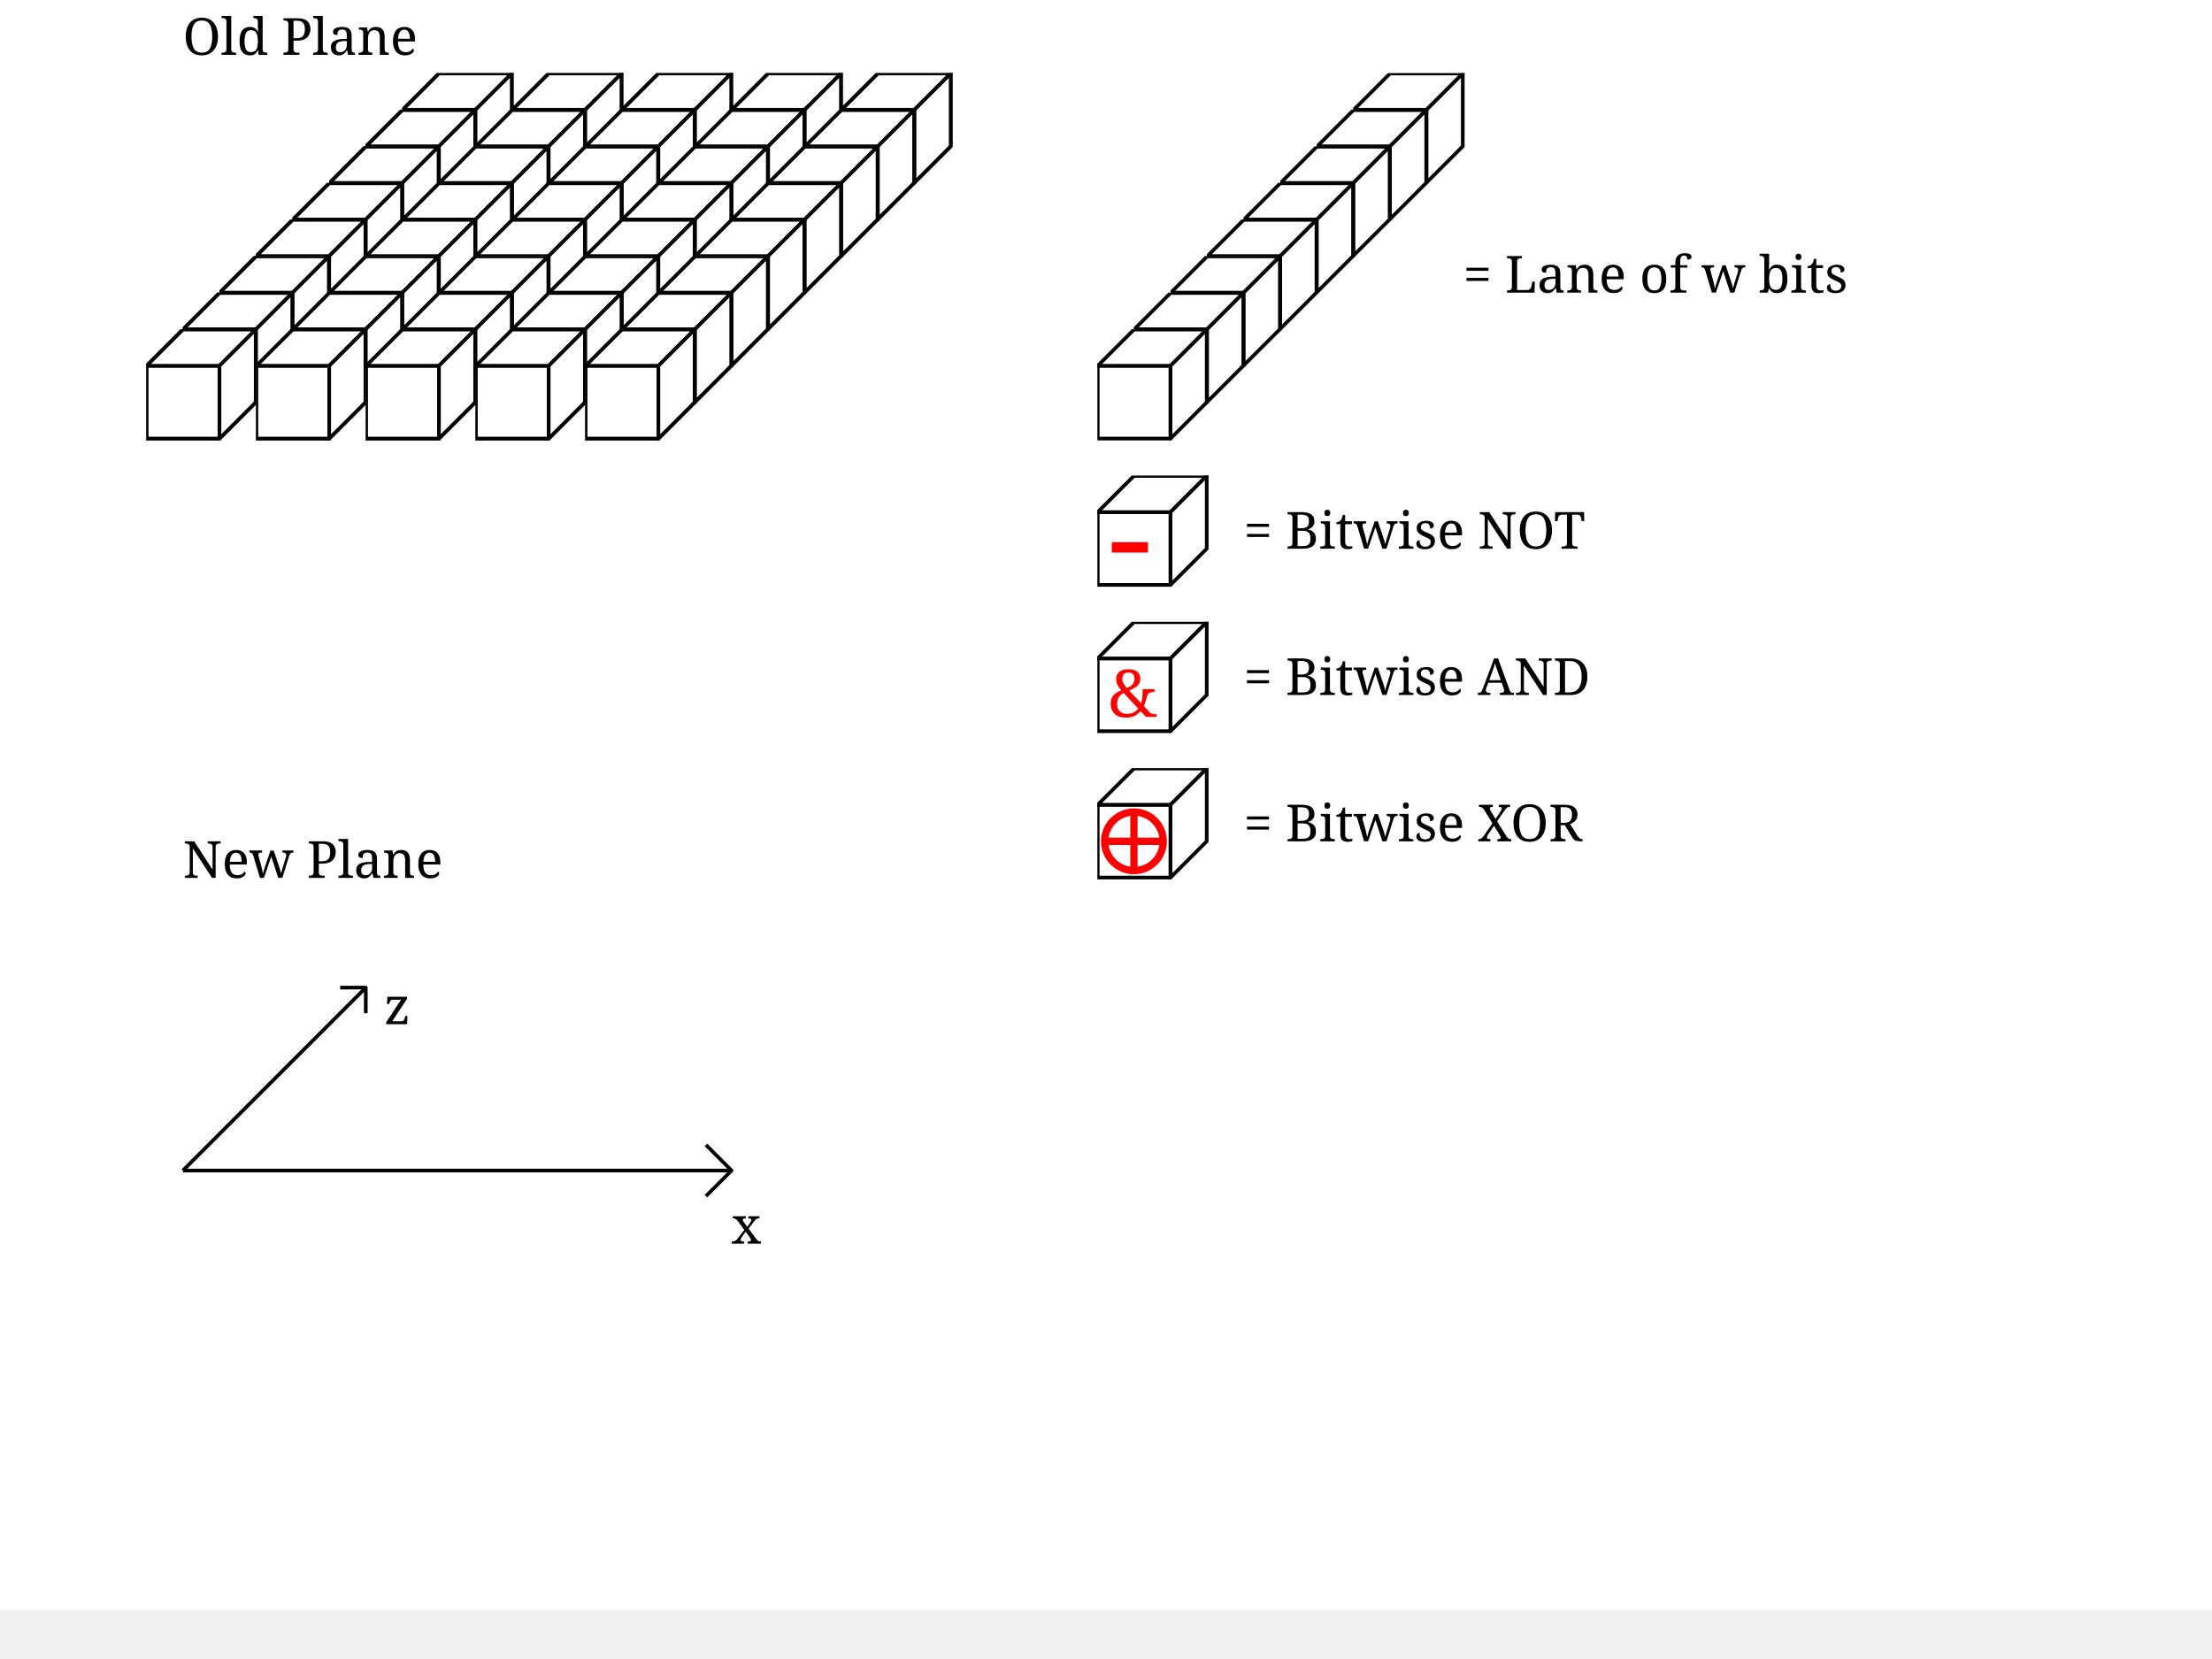
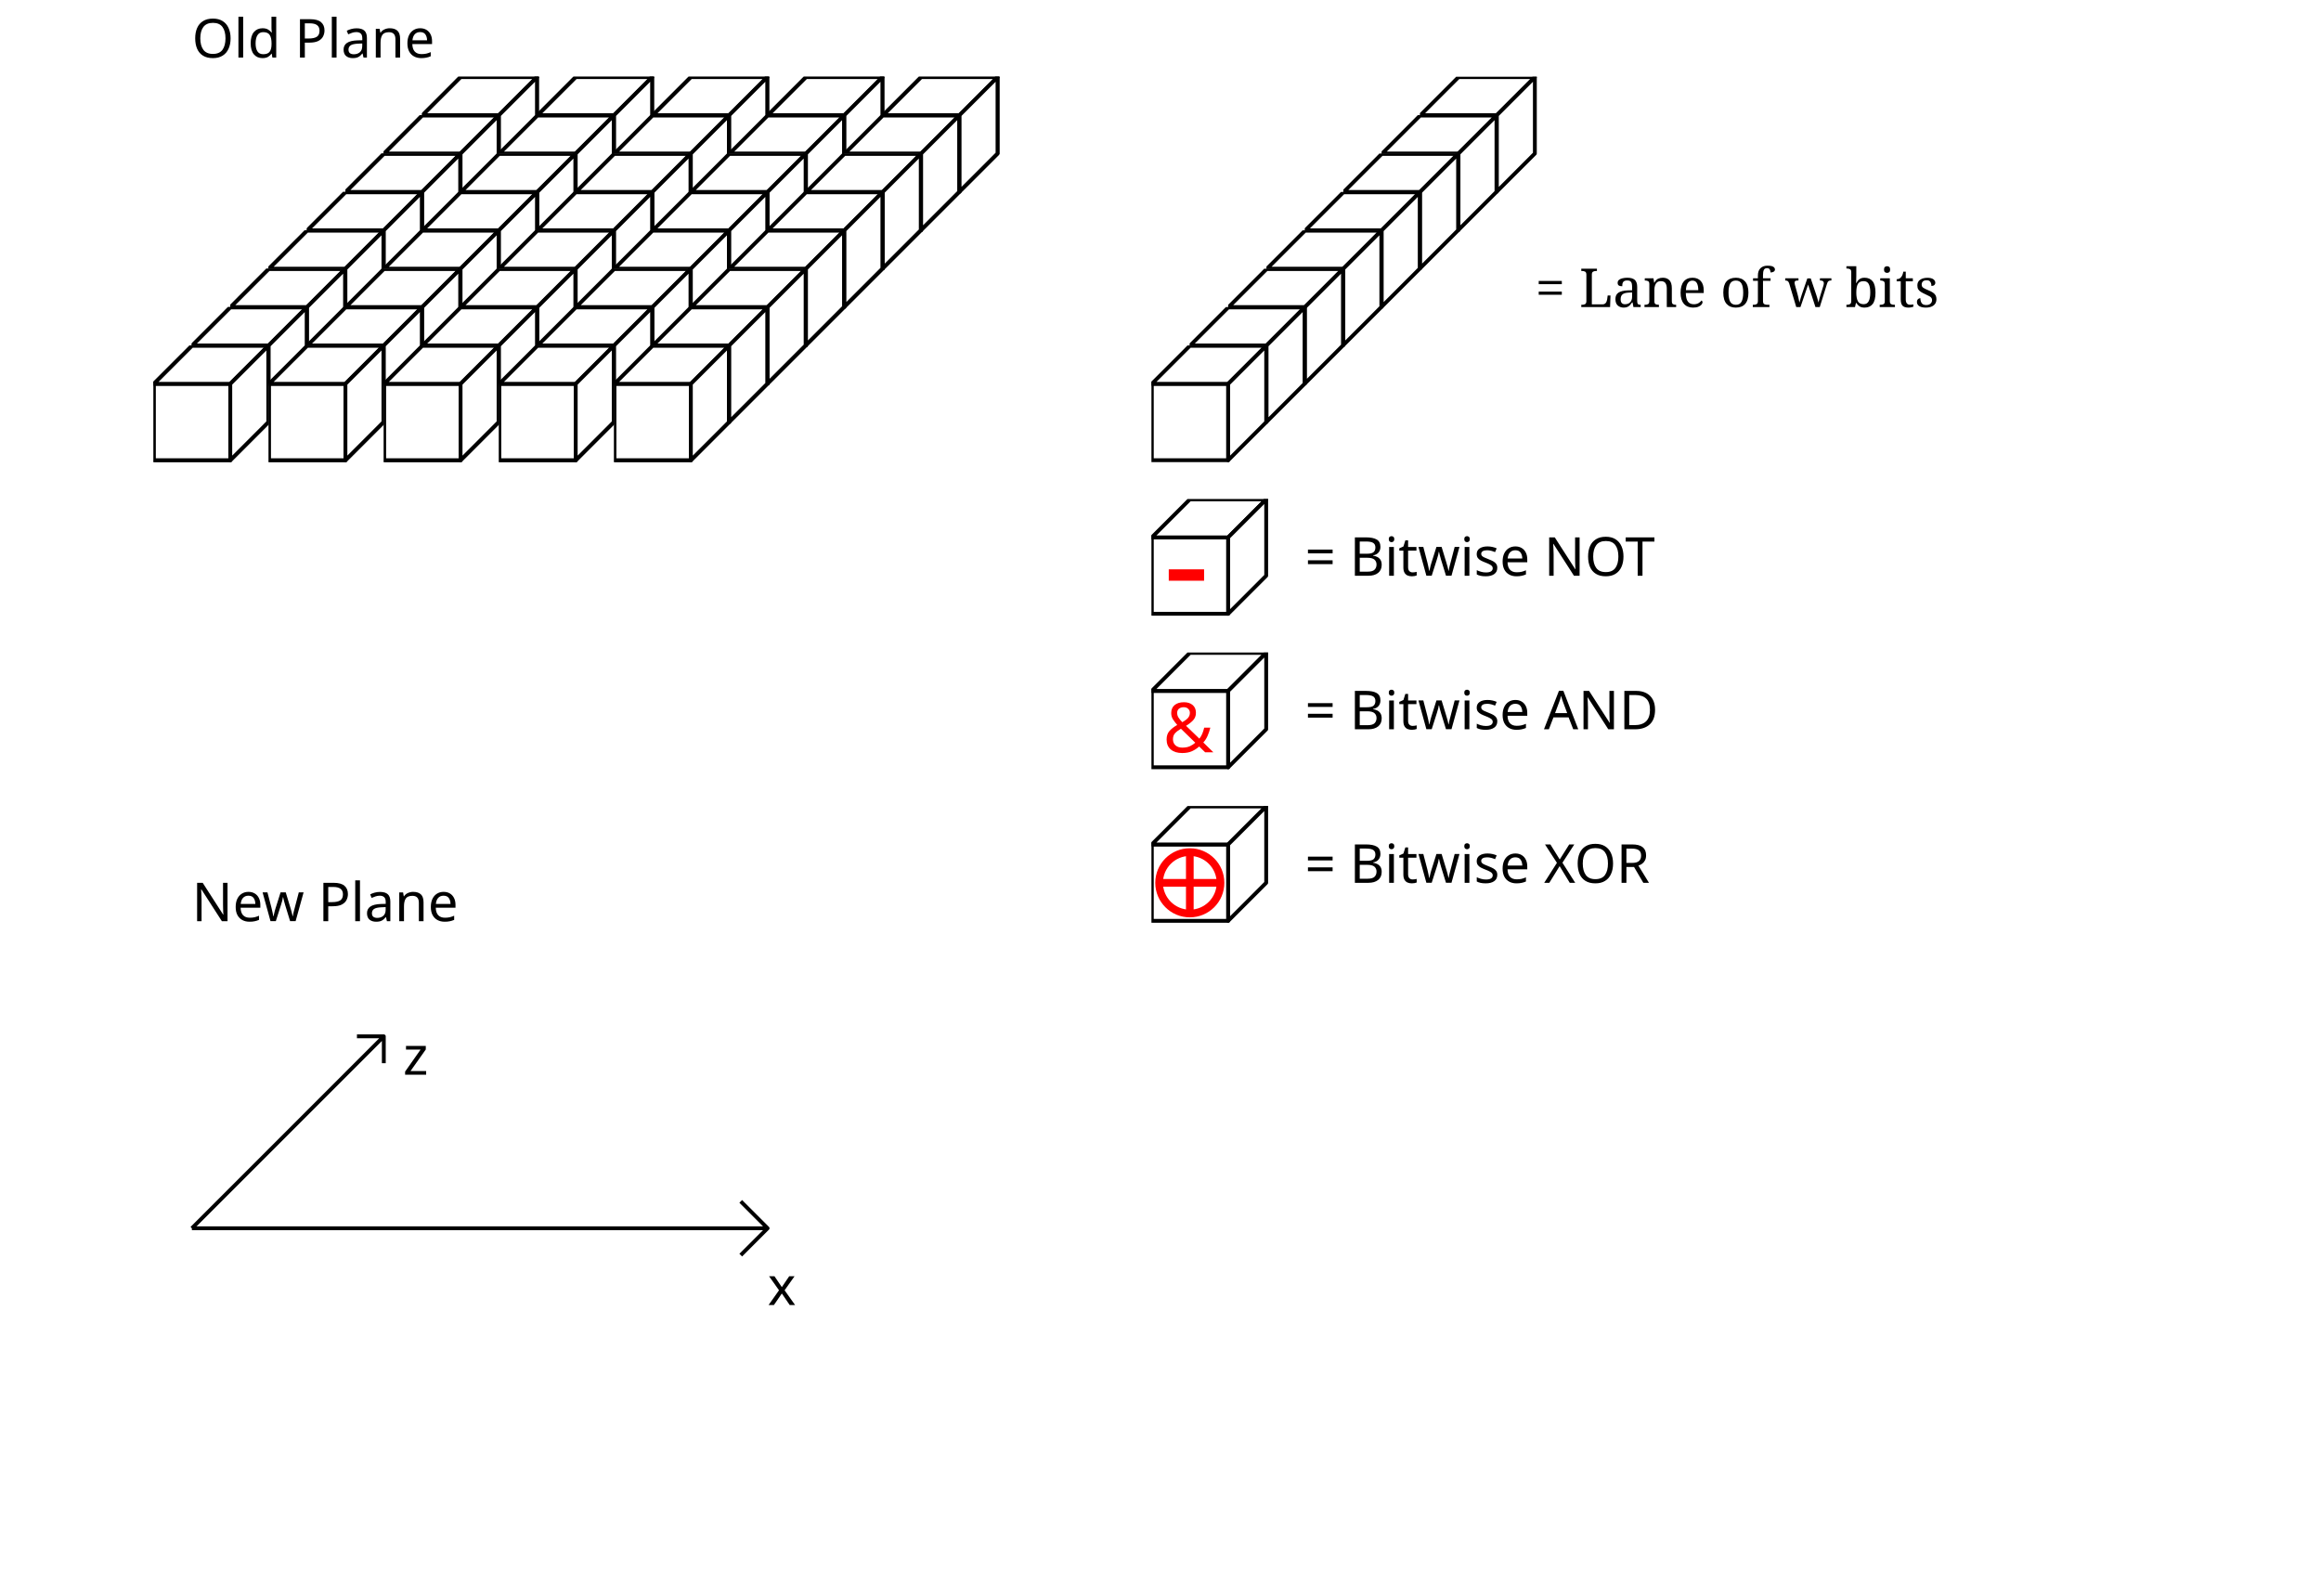
- <svg xmlns="http://www.w3.org/2000/svg" xmlns:xlink="http://www.w3.org/1999/xlink" width="160mm" height="120mm" id="svg2">
+ <svg xmlns="http://www.w3.org/2000/svg" xmlns:xlink="http://www.w3.org/1999/xlink" width="160mm" height="110mm" id="svg2">
  <defs id="defs4">
    <svg width="30" height="30" id="bit">
      <rect y="10" x="0.1" width="19.9" height="19.9" fill="white" stroke="black" />
      <polygon fill="white" stroke="black" points="0.1 10, 10 0.1, 29.9 0.1, 20 10" />
      <polygon fill="white" stroke="black" points="29.9 0.1, 29.9 20, 20 29.9, 20 10" />
    </svg>
    <path id="arrow0" d="m 0 0 l 50 0 -4 -4 m 4 4 l -4 4" stroke="black" />
    <path id="arrow1" d="m 0 0 l 20 0 -4 -4 m 4 4 l -4 4" stroke="black" />
    <svg width="100" height="100" id="lane">
      <use xlink:href="#bit" x="70" y="0" />
      <use xlink:href="#bit" x="60" y="10" />
      <use xlink:href="#bit" x="50" y="20" />
      <use xlink:href="#bit" x="40" y="30" />
      <use xlink:href="#bit" x="30" y="40" />
      <use xlink:href="#bit" x="20" y="50" />
      <use xlink:href="#bit" x="10" y="60" />
      <use xlink:href="#bit" x="0" y="70" />
    </svg>
    <svg width="180" height="100" id="plane">
      <use xlink:href="#lane" x="0" y="0" />
      <use xlink:href="#lane" x="20" y="0" />
      <use xlink:href="#lane" x="40" y="0" />
      <use xlink:href="#lane" x="60" y="0" />
      <use xlink:href="#lane" x="80" y="0" />
    </svg>
    <svg width="180" height="180" id="state">
      <use xlink:href="#plane" x="0" y="80" />
      <use xlink:href="#plane" x="0" y="60" />
      <use xlink:href="#plane" x="0" y="40" />
      <use xlink:href="#plane" x="0" y="20" />
      <use xlink:href="#plane" x="0" y="0" />
    </svg>
    <svg width="110" height="30" id="row">
      <use xlink:href="#bit" x="0" y="0" />
      <use xlink:href="#bit" x="20" y="0" />
      <use xlink:href="#bit" x="40" y="0" />
      <use xlink:href="#bit" x="60" y="0" />
      <use xlink:href="#bit" x="80" y="0" />
    </svg>
    <svg width="30" height="110" id="column">
      <use xlink:href="#bit" x="0" y="80" />
      <use xlink:href="#bit" x="0" y="60" />
      <use xlink:href="#bit" x="0" y="40" />
      <use xlink:href="#bit" x="0" y="20" />
      <use xlink:href="#bit" x="0" y="0" />
    </svg>
    <svg width="110" height="110" id="slice">
      <use xlink:href="#row" x="0" y="80" />
      <use xlink:href="#row" x="0" y="60" />
      <use xlink:href="#row" x="0" y="40" />
      <use xlink:href="#row" x="0" y="20" />
      <use xlink:href="#row" x="0" y="0" />
    </svg>
    <svg width="100" height="180" id="sheet">
      <use xlink:href="#lane" x="0" y="80" />
      <use xlink:href="#lane" x="0" y="60" />
      <use xlink:href="#lane" x="0" y="40" />
      <use xlink:href="#lane" x="0" y="20" />
      <use xlink:href="#lane" x="0" y="0" />
    </svg>
    <svg id="xor" width="20" height="20">
      <circle cx="10" cy="10" r="8" stroke="red" stroke-width="2" />
      <path d="M 10 2 l 0 16 M 2 10 l 16 0" stroke="red" stroke-width="2" />
    </svg>
  </defs>
  <g style="fill:none;fill-rule:evenodd;stroke:none;stroke-width:1px;stroke-linecap:butt;stroke-linejoin:round;stroke-opacity:1" id="g2383">
    <rect x="0" y="0" width="750" height="440" fill="white" />
    <use xlink:href="#lane" x="40" y="20">
      <animate attributeName="y" from="20" to="60" fill="freeze" dur="2" begin="9" />
      <animate attributeName="y" from="60" to="120" fill="freeze" dur="2" begin="14" />
    </use>
    <use xlink:href="#lane" x="70" y="20">
      <animate attributeName="y" from="20" to="60" fill="freeze" dur="2" />
      <animate attributeName="x" from="70" to="85" fill="freeze" begin="7" dur="1" />
      <animate attributeName="x" from="85" to="40" fill="freeze" begin="12" dur="1" />
      <animate attributeName="x" from="-185" to="-185" fill="freeze" begin="13" dur="0" />
      <animate attributeName="x" from="70" to="70" fill="freeze" begin="17" dur="0" />
      <animate attributeName="y" from="20" to="20" fill="freeze" begin="17" dur="0" />
      <animate attributeName="y" from="20" to="60" fill="freeze" dur="2" begin="26" />
      <animate attributeName="y" from="60" to="60" fill="freeze" begin="28" dur="0" />
      <animate attributeName="y" from="60" to="120" fill="freeze" dur="2" begin="31" />
      <animate attributeName="y" from="120" to="120" fill="freeze" begin="33" dur="0" />
    </use>
    <use xlink:href="#lane" x="100" y="20">
      <animate attributeName="y" from="20" to="60" fill="freeze" begin="4" dur="2" />
      <animate attributeName="x" from="100" to="85" fill="freeze" begin="7" dur="1" />
      <animate attributeName="x" from="-185" to="-185" fill="freeze" begin="8" dur="1" />
      <animate attributeName="x" from="100" to="100" fill="freeze" begin="17" dur="0" />
      <animate attributeName="y" from="20" to="20" fill="freeze" begin="17" dur="0" />
      <animate attributeName="y" from="20" to="60" fill="freeze" begin="18" dur="2" />
      <animate attributeName="y" from="60" to="60" fill="freeze" begin="20" dur="0" />
      <animate attributeName="x" from="100" to="115" fill="freeze" begin="24" dur="1" />
      <animate attributeName="x" from="115" to="115" fill="freeze" begin="25" dur="0" />
      <animate attributeName="x" from="115" to="70" fill="freeze" begin="29" dur="1" />
      <animate attributeName="x" from="-185" to="-185" fill="freeze" begin="30" dur="0" />
      <animate attributeName="x" from="100" to="100" fill="freeze" begin="34" dur="0" />
      <animate attributeName="y" from="20" to="20" fill="freeze" begin="34" dur="0" />
      <animate attributeName="y" from="20" to="60" fill="freeze" dur="2" begin="43" />
      <animate attributeName="y" from="60" to="60" fill="freeze" begin="45" dur="0" />
      <animate attributeName="y" from="60" to="120" fill="freeze" dur="2" begin="48" />
      <animate attributeName="y" from="120" to="120" fill="freeze" begin="50" dur="0" />
    </use>
    <use xlink:href="#lane" x="-140" y="20">
      <animate attributeName="x" from="40" to="40" fill="freeze" begin="51" dur="0" />
      <animate attributeName="y" from="20" to="60" fill="freeze" dur="2" begin="55" />
      <animate attributeName="x" from="40" to="160" fill="freeze" dur="2" begin="58" />
      <animate attributeName="x" from="-140" to="-140" fill="freeze" begin="60" dur="0" />
    </use>
    <use xlink:href="#lane" x="130" y="20">
      <animate attributeName="y" from="20" to="60" fill="freeze" dur="2" begin="21" />
      <animate attributeName="y" from="60" to="60" fill="freeze" begin="23" dur="0" />
      <animate attributeName="x" from="130" to="115" fill="freeze" begin="24" dur="1" />
      <animate attributeName="x" from="-173" to="-173" fill="freeze" begin="25" dur="0" />
      <animate attributeName="x" from="130" to="130" fill="freeze" begin="34" dur="0" />
      <animate attributeName="y" from="20" to="20" fill="freeze" begin="34" dur="0" />
      <animate attributeName="y" from="20" to="60" fill="freeze" dur="2" begin="35" />
      <animate attributeName="y" from="60" to="60" fill="freeze" begin="37" dur="0" />
      <animate attributeName="x" from="130" to="145" fill="freeze" begin="41" dur="1" />
      <animate attributeName="x" from="145" to="145" fill="freeze" begin="42" dur="0" />
      <animate attributeName="x" from="145" to="100" fill="freeze" begin="46" dur="1" />
      <animate attributeName="x" from="-185" to="-185" fill="freeze" begin="47" dur="0" />
      <animate attributeName="x" from="130" to="130" fill="freeze" begin="51" dur="0" />
      <animate attributeName="y" from="20" to="20" fill="freeze" begin="51" dur="0" />
      <animate attributeName="y" from="20" to="60" fill="freeze" dur="2" begin="61" />
      <animate attributeName="y" from="60" to="60" fill="freeze" begin="63" dur="0" />
      <animate attributeName="y" from="60" to="120" fill="freeze" dur="2" begin="66" />
      <animate attributeName="y" from="120" to="120" fill="freeze" begin="68" dur="0" />
    </use>
    <use xlink:href="#lane" x="160" y="20">
      <animate attributeName="y" from="20" to="60" fill="freeze" dur="2" begin="38" />
      <animate attributeName="y" from="60" to="60" fill="freeze" begin="40" dur="0" />
      <animate attributeName="x" from="160" to="145" fill="freeze" begin="41" dur="1" />
      <animate attributeName="x" from="-173" to="-173" fill="freeze" begin="42" dur="0" />
      <animate attributeName="x" from="160" to="160" fill="freeze" begin="51" dur="0" />
      <animate attributeName="y" from="20" to="20" fill="freeze" begin="51" dur="0" />
      <animate attributeName="y" from="20" to="60" fill="freeze" dur="2" begin="52" />
      <animate attributeName="y" from="60" to="60" fill="freeze" begin="54" dur="0" />
      <animate attributeName="x" from="160" to="130" fill="freeze" begin="64" dur="1" />
      <animate attributeName="x" from="-160" to="-160" fill="freeze" begin="65" dur="0" />
      <animate attributeName="x" from="160" to="160" fill="freeze" begin="69" dur="0" />
      <animate attributeName="y" from="20" to="20" fill="freeze" begin="69" dur="0" />
      <animate attributeName="y" from="20" to="60" fill="freeze" dur="2" begin="78" />
      <animate attributeName="y" from="60" to="60" fill="freeze" begin="80" dur="0" />
      <animate attributeName="y" from="60" to="120" fill="freeze" dur="2" begin="84" />
      <animate attributeName="y" from="120" to="120" fill="freeze" begin="86" dur="0" />
    </use>
    <use xlink:href="#lane" x="-140" y="20">
      <animate attributeName="x" from="40" to="40" fill="freeze" begin="69" dur="0" />
      <animate attributeName="y" from="20" to="60" fill="freeze" dur="2" begin="70" />
      <animate attributeName="x" from="40" to="55" fill="freeze" dur="1" begin="76" />
      <animate attributeName="x" from="55" to="55" fill="freeze" begin="77" dur="0" />
      <animate attributeName="x" from="55" to="160" fill="freeze" dur="2" begin="81" />
      <animate attributeName="x" from="-160" to="-160" fill="freeze" begin="83" dur="0" />
    </use>
    <use xlink:href="#lane" x="-140" y="20">
      <animate attributeName="x" from="70" to="70" fill="freeze" begin="69" dur="0" />
      <animate attributeName="y" from="20" to="60" fill="freeze" dur="2" begin="73" />
      <animate attributeName="x" from="70" to="55" fill="freeze" dur="1" begin="76" />
      <animate attributeName="x" from="-140" to="-140" fill="freeze" begin="77" dur="0" />
    </use>
    <text fill="red" x="-73" y="159" style="font-size:38px;font-family:'serif';">
       
       -
       <animate attributeName="x" from="73" to="73" fill="freeze" begin="2" dur="0" />
      <animate attributeName="x" from="73" to="88" fill="freeze" begin="7" dur="1" />
      <animate attributeName="x" from="-73" to="-73" fill="freeze" begin="8" dur="0" />
      <animate attributeName="x" from="103" to="103" fill="freeze" begin="20" dur="0" />
      <animate attributeName="x" from="100" to="115" fill="freeze" begin="24" dur="1" />
      <animate attributeName="x" from="-73" to="-73" fill="freeze" begin="25" dur="0" />
      <animate attributeName="x" from="133" to="133" fill="freeze" begin="37" dur="0" />
      <animate attributeName="x" from="130" to="145" fill="freeze" begin="41" dur="1" />
      <animate attributeName="x" from="-73" to="-73" fill="freeze" begin="42" dur="0" />
      <animate attributeName="x" from="163" to="163" fill="freeze" begin="54" dur="0" />
      <animate attributeName="x" from="-73" to="-73" fill="freeze" begin="60" dur="0" />
      <animate attributeName="x" from="43" to="43" fill="freeze" begin="72" dur="0" />
      <animate attributeName="x" from="40" to="58" fill="freeze" dur="1" begin="76" />
      <animate attributeName="x" from="-40" to="-40" fill="freeze" begin="77" dur="0" />
    </text>
    <text fill="red" x="-73" y="155" style="font-size:18px;font-family:'serif';">
       
       &amp;
       <animate attributeName="x" begin="8" from="88" to="88" fill="freeze" dur="0" />
      <animate attributeName="x" from="85" to="40" fill="freeze" begin="12" dur="1" />
      <animate attributeName="x" from="-185" to="-185" fill="freeze" begin="13" dur="0" />
      <animate attributeName="x" begin="25" from="115" to="115" fill="freeze" dur="0" />
      <animate attributeName="x" from="115" to="70" fill="freeze" begin="29" dur="1" />
      <animate attributeName="x" from="-185" to="-185" fill="freeze" begin="30" dur="0" />
      <animate attributeName="x" begin="42" from="145" to="145" fill="freeze" dur="0" />
      <animate attributeName="x" from="145" to="100" fill="freeze" begin="46" dur="1" />
      <animate attributeName="x" from="-185" to="-185" fill="freeze" begin="47" dur="0" />
      <animate attributeName="x" begin="60" from="165" to="165" fill="freeze" dur="0" />
      <animate attributeName="x" from="165" to="130" fill="freeze" begin="64" dur="1" />
      <animate attributeName="x" from="-185" to="-185" fill="freeze" begin="65" dur="0" />
      <animate attributeName="x" begin="77" from="58" to="58" fill="freeze" dur="0" />
      <animate attributeName="x" from="58" to="163" fill="freeze" dur="2" begin="81" />
      <animate attributeName="x" from="-160" to="-160" fill="freeze" begin="83" dur="0" />
    </text>
    <use xlink:href="#xor" x="-40" y="140">
      <animate attributeName="x" begin="13" from="39" to="39" fill="freeze" dur="0" />
      <animate attributeName="y" from="140" to="200" fill="freeze" dur="2" begin="14" />
      <animate attributeName="x" from="-140" to="-140" fill="freeze" begin="16" dur="0" />
      <animate attributeName="x" begin="30" from="69" to="69" fill="freeze" dur="0" />
      <animate attributeName="y" from="140" to="140" fill="freeze" begin="30" dur="0" />
      <animate attributeName="y" from="140" to="200" fill="freeze" dur="2" begin="31" />
      <animate attributeName="x" from="-140" to="-140" fill="freeze" begin="33" dur="0" />
      <animate attributeName="x" begin="47" from="99" to="99" fill="freeze" dur="0" />
      <animate attributeName="y" from="140" to="140" fill="freeze" begin="47" dur="0" />
      <animate attributeName="y" from="140" to="200" fill="freeze" dur="2" begin="48" />
      <animate attributeName="x" from="-140" to="-140" fill="freeze" begin="50" dur="0" />
      <animate attributeName="x" begin="65" from="129" to="129" fill="freeze" dur="0" />
      <animate attributeName="y" from="140" to="140" fill="freeze" begin="65" dur="0" />
      <animate attributeName="y" from="140" to="200" fill="freeze" dur="2" begin="66" />
      <animate attributeName="x" from="-140" to="-140" fill="freeze" begin="68" dur="0" />
      <animate attributeName="x" begin="83" from="159" to="159" fill="freeze" dur="0" />
      <animate attributeName="y" from="140" to="140" fill="freeze" begin="83" dur="0" />
      <animate attributeName="y" from="140" to="200" fill="freeze" dur="2" begin="84" />
      <animate attributeName="x" from="-140" to="-140" fill="freeze" begin="86" dur="0" />
    </use>
    <use xlink:href="#lane" x="40" y="20" />
    <use xlink:href="#lane" x="70" y="20" />
    <use xlink:href="#lane" x="100" y="20" />
    <use xlink:href="#lane" x="130" y="20" />
    <use xlink:href="#lane" x="160" y="20" />
-     <text fill="black" x="50" y="15" style="font-size:14px;font-family:'serif';">
+     <text fill="black" x="50" y="15" style="font-size:14px;font-family:'sans';">
  Old Plane
  </text>
-     <text fill="black" x="50" y="240" style="font-size:14px;font-family:'serif';">
+     <text fill="black" x="50" y="240" style="font-size:14px;font-family:'sans';">
  New Plane
  </text>
    <path d="M 50 320 l 150 0 l -7 -7 m 7 7 l -7 7" stroke="black" />
-     <text fill="black" x="200" y="340" style="font-size:14px;font-family:'serif';">
+     <text fill="black" x="200" y="340" style="font-size:14px;font-family:'sans';">
  x
  </text>
    <path d="M 50 320 l 50 -50 l -7 0 m 7 0 l 0 7" stroke="black" />
-     <text fill="black" x="105" y="280" style="font-size:14px;font-family:'serif';">
+     <text fill="black" x="105" y="280" style="font-size:14px;font-family:'sans';">
  z
  </text>
    <use xlink:href="#lane" x="300" y="20" />
    <text fill="black" x="400" y="80" style="font-size:14px;font-family:'serif';">
  = Lane of w bits
  </text>
    <use xlink:href="#bit" x="300" y="130" />
-     <text fill="red" x="303" y="160" style="font-size:38px;font-family:'serif';">
+     <text fill="red" x="303" y="160" style="font-size:38px;font-family:'sans';">
  -
  </text>
-     <text fill="black" x="340" y="150" style="font-size:14px;font-family:'serif';">
+     <text fill="black" x="340" y="150" style="font-size:14px;font-family:'sans';">
  = Bitwise NOT
  </text>
    <use xlink:href="#bit" x="300" y="170" />
-     <text fill="red" x="303" y="196" style="font-size:18px;font-family:'serif';">
+     <text fill="red" x="303" y="196" style="font-size:18px;font-family:'sans';">
  &amp;
  </text>
-     <text fill="black" x="340" y="190" style="font-size:14px;font-family:'serif';">
+     <text fill="black" x="340" y="190" style="font-size:14px;font-family:'sans';">
  = Bitwise AND
  </text>
    <use xlink:href="#bit" x="300" y="210" />
    <use xlink:href="#xor" x="300" y="220" />
-     <text fill="black" x="340" y="230" style="font-size:14px;font-family:'serif';">
+     <text fill="black" x="340" y="230" style="font-size:14px;font-family:'sans';">
  = Bitwise XOR
  </text>
  </g>
</svg>
